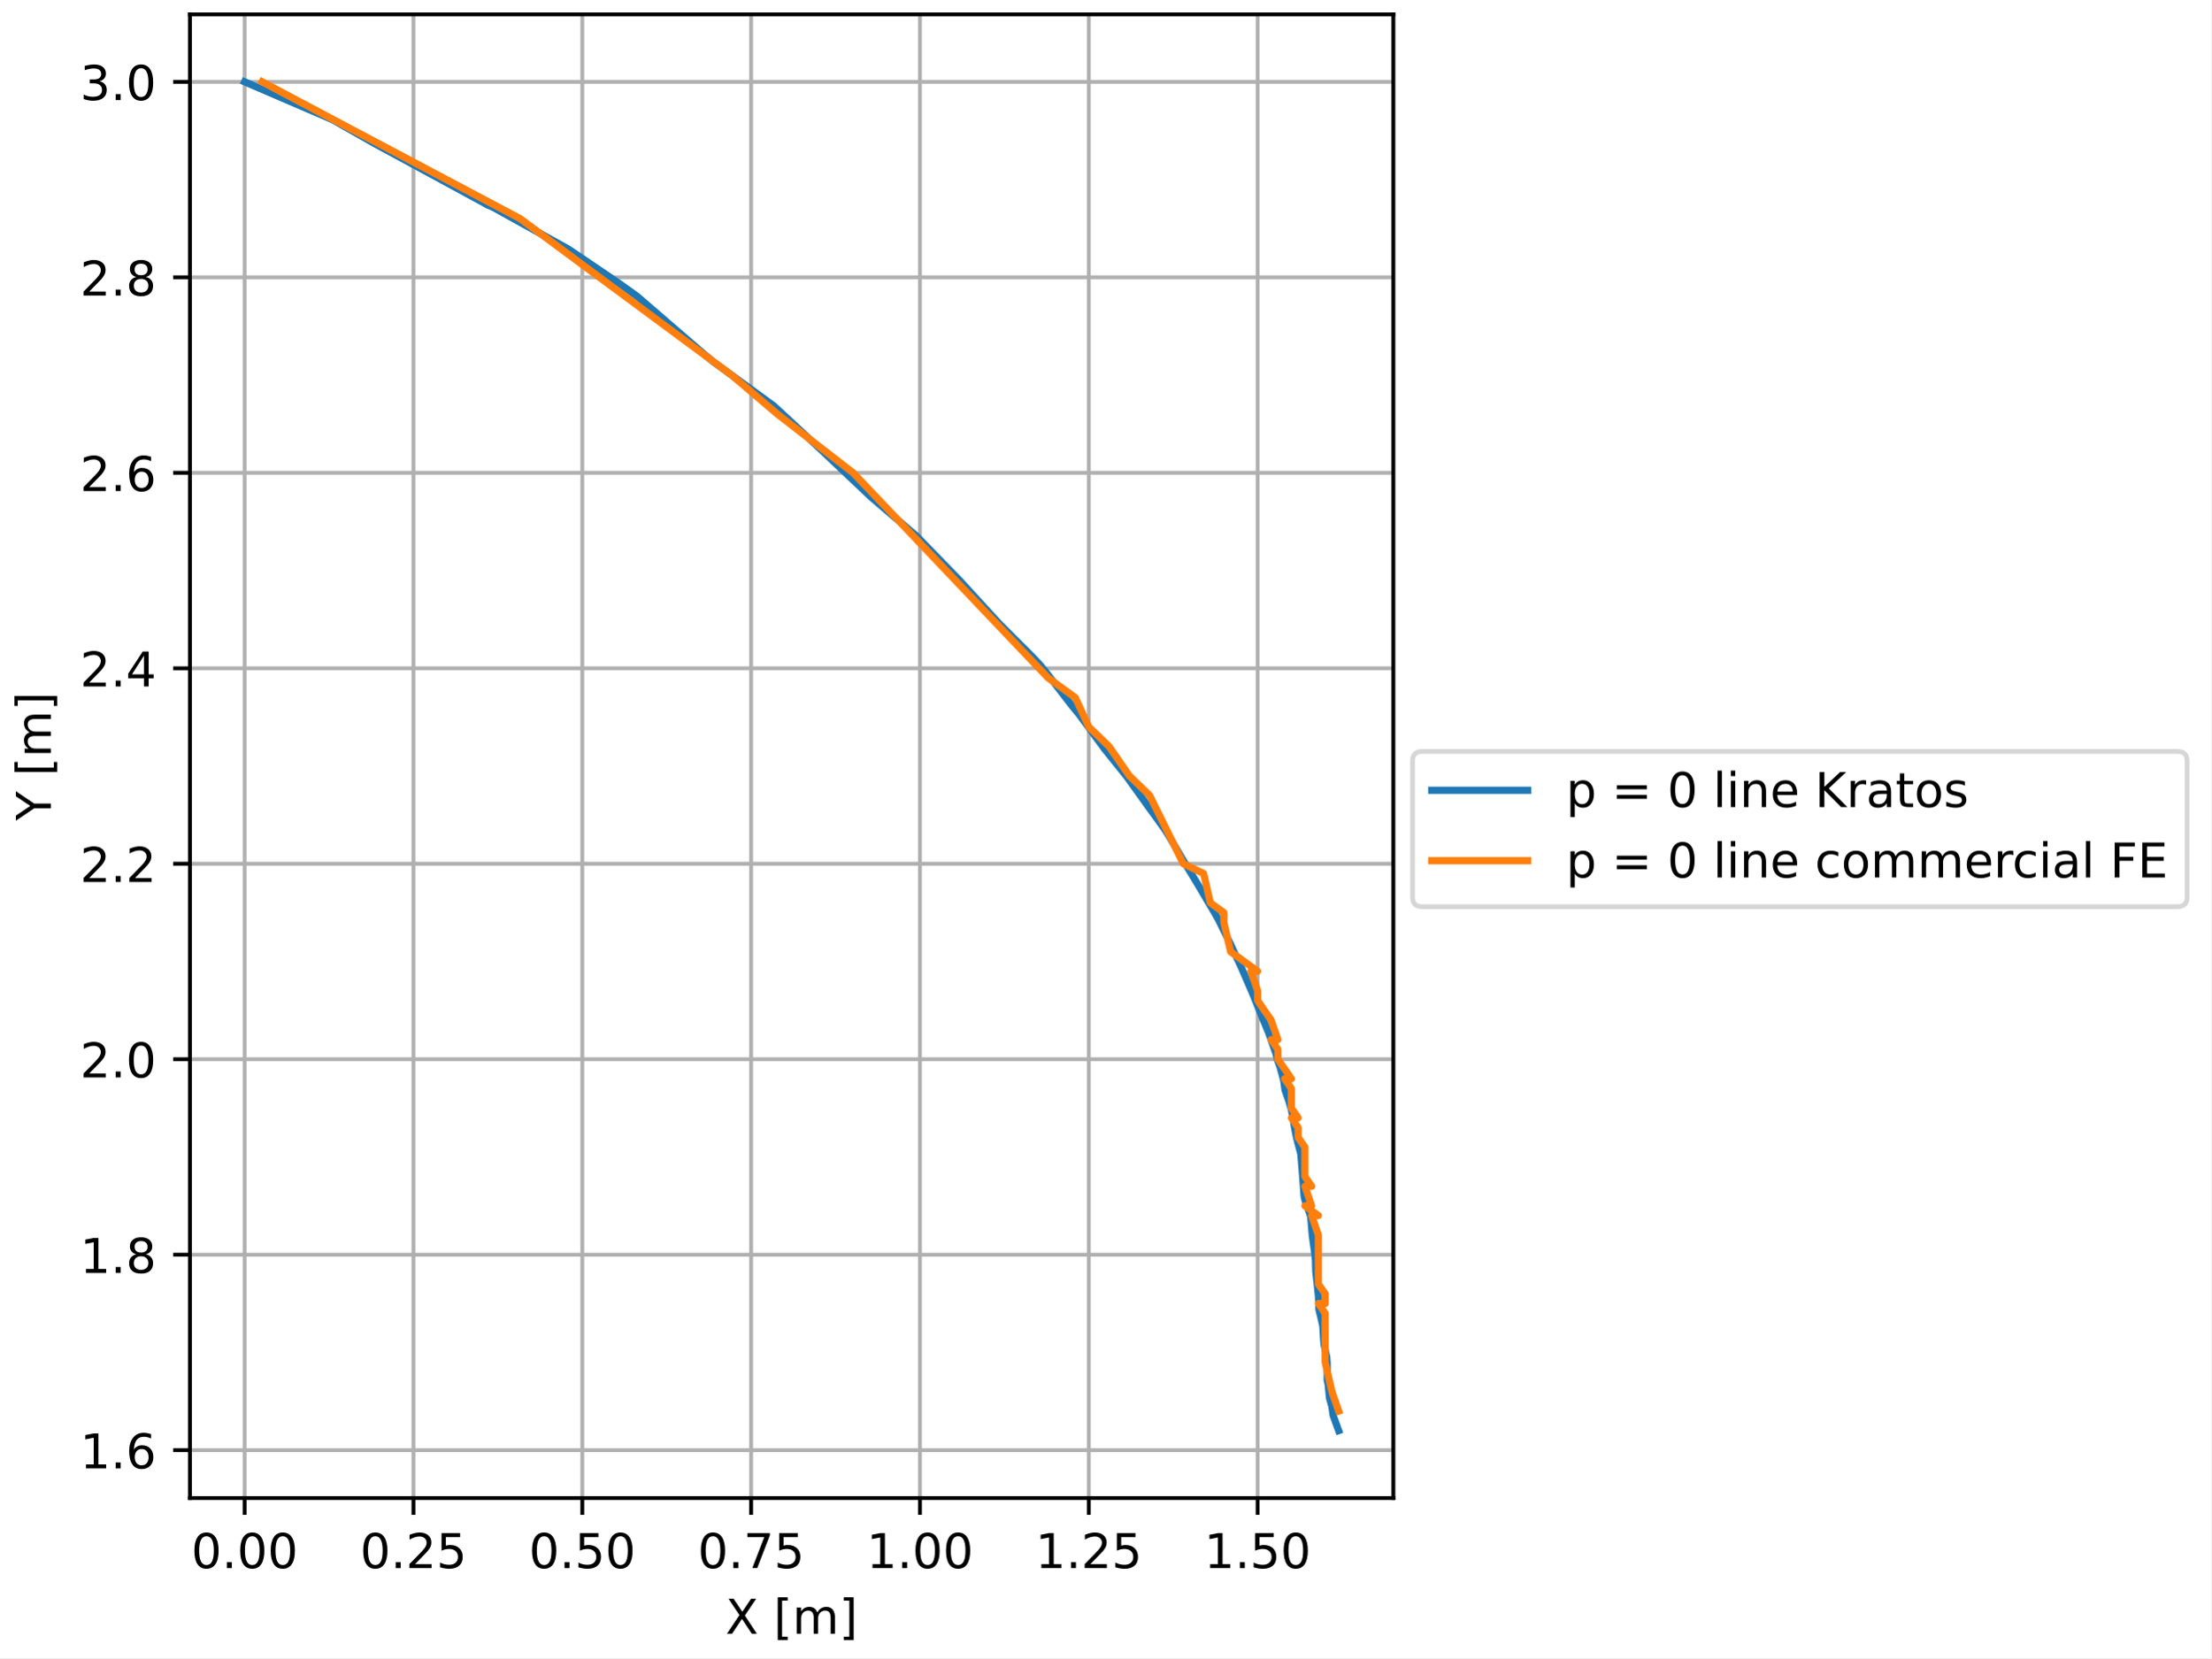
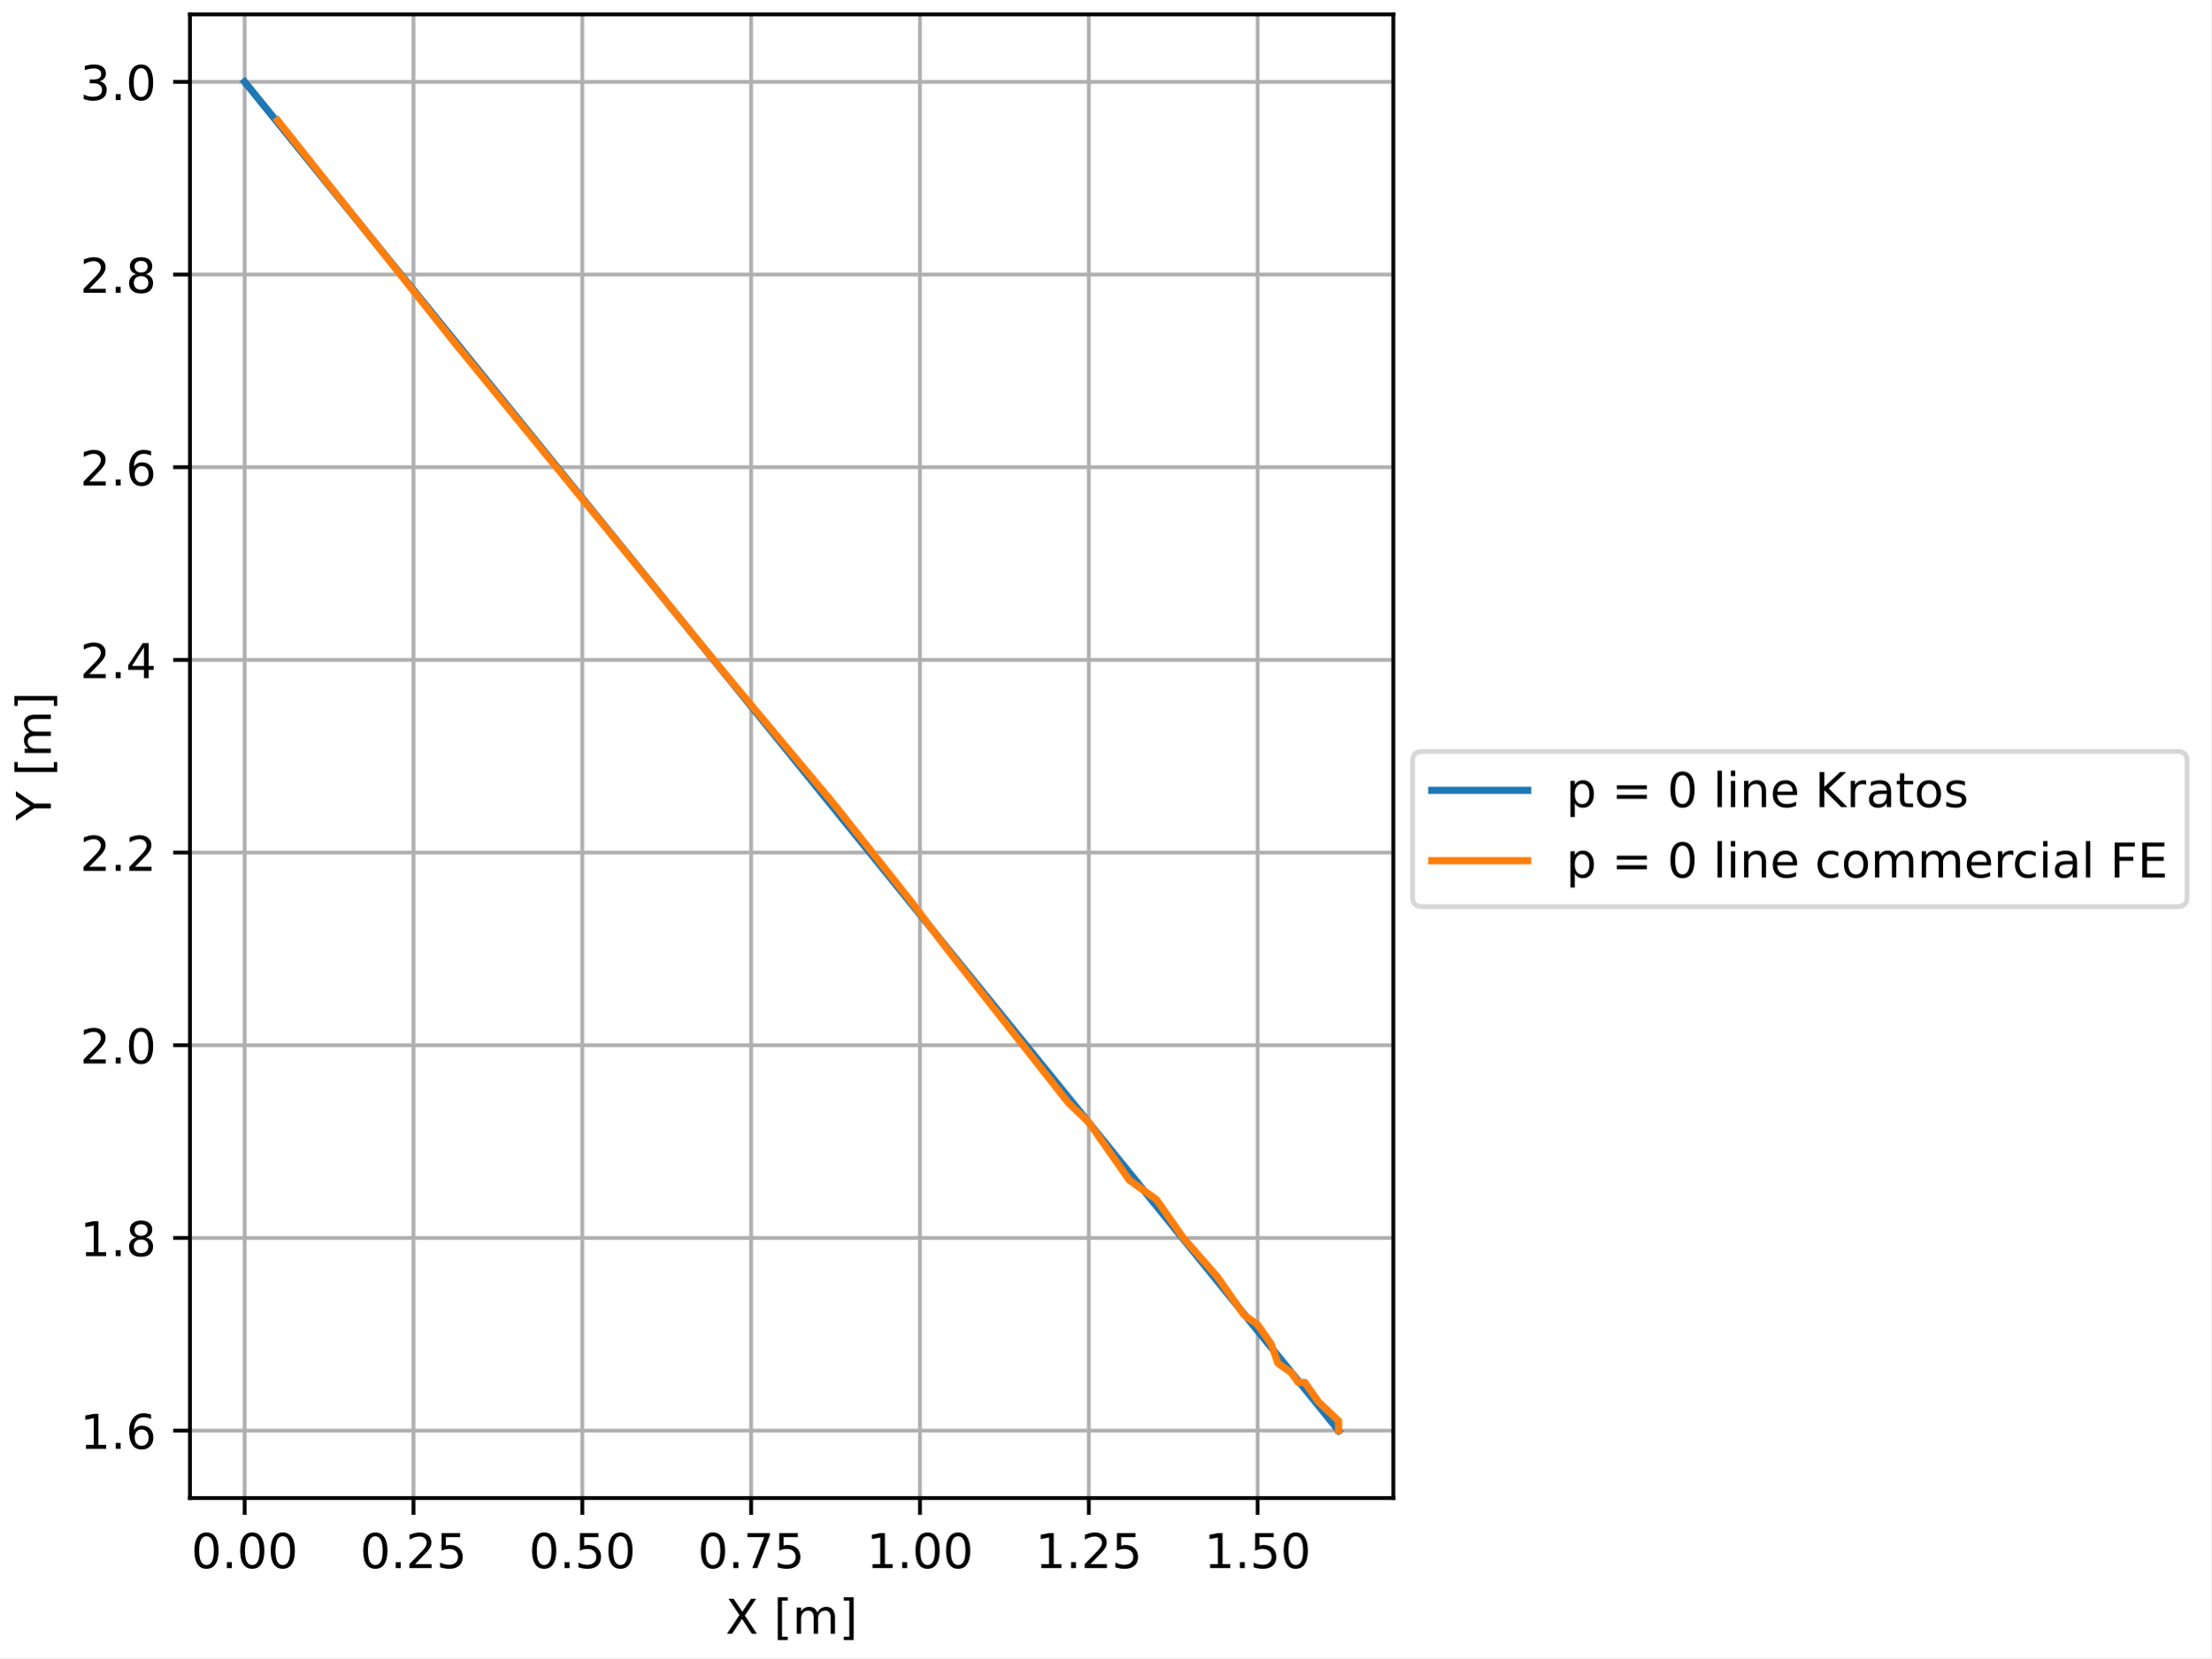
<svg xmlns="http://www.w3.org/2000/svg" xmlns:xlink="http://www.w3.org/1999/xlink" width="460.8pt" height="345.6pt" viewBox="0 0 460.8 345.6" version="1.1">
  <defs>
    <style type="text/css">*{stroke-linejoin: round; stroke-linecap: butt}</style>
  </defs>
  <g id="figure_1">
    <g id="patch_1">
      <path d="M 0 345.6  L 460.8 345.6  L 460.8 0  L 0 0  z " style="fill: #ffffff" />
    </g>
    <g id="axes_1">
      <g id="patch_2">
        <path d="M 39.581 312.244  L 290.381 312.244  L 290.381 3  L 39.581 3  z " style="fill: #ffffff" />
      </g>
      <g id="matplotlib.axis_1">
        <g id="xtick_1">
          <g id="line2d_1">
-             <path d="M 50.981 312.244  L 50.981 3  " clip-path="url(#p279cc8c32f)" style="fill: none; stroke: #b0b0b0; stroke-width: 0.8; stroke-linecap: square" />
+             <path d="M 50.981 312.244  L 50.981 3  " clip-path="url(#pe84c340051)" style="fill: none; stroke: #b0b0b0; stroke-width: 0.8; stroke-linecap: square" />
          </g>
          <g id="line2d_2">
            <defs>
-               <path id="m6acbc70304" d="M 0 0  L 0 3.5  " style="stroke: #000000; stroke-width: 0.8" />
+               <path id="mddf0a42ff0" d="M 0 0  L 0 3.5  " style="stroke: #000000; stroke-width: 0.8" />
            </defs>
            <g>
-               <use xlink:href="#m6acbc70304" x="50.981" y="312.244" style="stroke: #000000; stroke-width: 0.8" />
+               <use xlink:href="#mddf0a42ff0" x="50.981" y="312.244" style="stroke: #000000; stroke-width: 0.8" />
            </g>
          </g>
          <g id="text_1">
            <g transform="translate(39.84863 326.8419) scale(0.1 -0.1)">
              <defs>
                <path id="DejaVuSans-30" d="M 2034 4250  Q 1547 4250 1301 3770  Q 1056 3291 1056 2328  Q 1056 1369 1301 889  Q 1547 409 2034 409  Q 2525 409 2770 889  Q 3016 1369 3016 2328  Q 3016 3291 2770 3770  Q 2525 4250 2034 4250  z M 2034 4750  Q 2819 4750 3233 4129  Q 3647 3509 3647 2328  Q 3647 1150 3233 529  Q 2819 -91 2034 -91  Q 1250 -91 836 529  Q 422 1150 422 2328  Q 422 3509 836 4129  Q 1250 4750 2034 4750  z " transform="scale(0.015625)" />
                <path id="DejaVuSans-2e" d="M 684 794  L 1344 794  L 1344 0  L 684 0  L 684 794  z " transform="scale(0.015625)" />
              </defs>
              <use xlink:href="#DejaVuSans-30" />
              <use xlink:href="#DejaVuSans-2e" transform="translate(63.62305 0)" />
              <use xlink:href="#DejaVuSans-30" transform="translate(95.41016 0)" />
              <use xlink:href="#DejaVuSans-30" transform="translate(159.0332 0)" />
            </g>
          </g>
        </g>
        <g id="xtick_2">
          <g id="line2d_3">
-             <path d="M 86.166 312.244  L 86.166 3  " clip-path="url(#p279cc8c32f)" style="fill: none; stroke: #b0b0b0; stroke-width: 0.8; stroke-linecap: square" />
+             <path d="M 86.166 312.244  L 86.166 3  " clip-path="url(#pe84c340051)" style="fill: none; stroke: #b0b0b0; stroke-width: 0.8; stroke-linecap: square" />
          </g>
          <g id="line2d_4">
            <g>
-               <use xlink:href="#m6acbc70304" x="86.166" y="312.244" style="stroke: #000000; stroke-width: 0.8" />
+               <use xlink:href="#mddf0a42ff0" x="86.166" y="312.244" style="stroke: #000000; stroke-width: 0.8" />
            </g>
          </g>
          <g id="text_2">
            <g transform="translate(75.03368 326.8419) scale(0.1 -0.1)">
              <defs>
                <path id="DejaVuSans-32" d="M 1228 531  L 3431 531  L 3431 0  L 469 0  L 469 531  Q 828 903 1448 1529  Q 2069 2156 2228 2338  Q 2531 2678 2651 2914  Q 2772 3150 2772 3378  Q 2772 3750 2511 3984  Q 2250 4219 1831 4219  Q 1534 4219 1204 4116  Q 875 4013 500 3803  L 500 4441  Q 881 4594 1212 4672  Q 1544 4750 1819 4750  Q 2544 4750 2975 4387  Q 3406 4025 3406 3419  Q 3406 3131 3298 2873  Q 3191 2616 2906 2266  Q 2828 2175 2409 1742  Q 1991 1309 1228 531  z " transform="scale(0.015625)" />
                <path id="DejaVuSans-35" d="M 691 4666  L 3169 4666  L 3169 4134  L 1269 4134  L 1269 2991  Q 1406 3038 1543 3061  Q 1681 3084 1819 3084  Q 2600 3084 3056 2656  Q 3513 2228 3513 1497  Q 3513 744 3044 326  Q 2575 -91 1722 -91  Q 1428 -91 1123 -41  Q 819 9 494 109  L 494 744  Q 775 591 1075 516  Q 1375 441 1709 441  Q 2250 441 2565 725  Q 2881 1009 2881 1497  Q 2881 1984 2565 2268  Q 2250 2553 1709 2553  Q 1456 2553 1204 2497  Q 953 2441 691 2322  L 691 4666  z " transform="scale(0.015625)" />
              </defs>
              <use xlink:href="#DejaVuSans-30" />
              <use xlink:href="#DejaVuSans-2e" transform="translate(63.62305 0)" />
              <use xlink:href="#DejaVuSans-32" transform="translate(95.41016 0)" />
              <use xlink:href="#DejaVuSans-35" transform="translate(159.0332 0)" />
            </g>
          </g>
        </g>
        <g id="xtick_3">
          <g id="line2d_5">
-             <path d="M 121.352 312.244  L 121.352 3  " clip-path="url(#p279cc8c32f)" style="fill: none; stroke: #b0b0b0; stroke-width: 0.8; stroke-linecap: square" />
+             <path d="M 121.352 312.244  L 121.352 3  " clip-path="url(#pe84c340051)" style="fill: none; stroke: #b0b0b0; stroke-width: 0.8; stroke-linecap: square" />
          </g>
          <g id="line2d_6">
            <g>
-               <use xlink:href="#m6acbc70304" x="121.352" y="312.244" style="stroke: #000000; stroke-width: 0.8" />
+               <use xlink:href="#mddf0a42ff0" x="121.352" y="312.244" style="stroke: #000000; stroke-width: 0.8" />
            </g>
          </g>
          <g id="text_3">
            <g transform="translate(110.2187 326.8419) scale(0.1 -0.1)">
              <use xlink:href="#DejaVuSans-30" />
              <use xlink:href="#DejaVuSans-2e" transform="translate(63.62305 0)" />
              <use xlink:href="#DejaVuSans-35" transform="translate(95.41016 0)" />
              <use xlink:href="#DejaVuSans-30" transform="translate(159.0332 0)" />
            </g>
          </g>
        </g>
        <g id="xtick_4">
          <g id="line2d_7">
-             <path d="M 156.537 312.244  L 156.537 3  " clip-path="url(#p279cc8c32f)" style="fill: none; stroke: #b0b0b0; stroke-width: 0.8; stroke-linecap: square" />
+             <path d="M 156.537 312.244  L 156.537 3  " clip-path="url(#pe84c340051)" style="fill: none; stroke: #b0b0b0; stroke-width: 0.8; stroke-linecap: square" />
          </g>
          <g id="line2d_8">
            <g>
-               <use xlink:href="#m6acbc70304" x="156.537" y="312.244" style="stroke: #000000; stroke-width: 0.8" />
+               <use xlink:href="#mddf0a42ff0" x="156.537" y="312.244" style="stroke: #000000; stroke-width: 0.8" />
            </g>
          </g>
          <g id="text_4">
            <g transform="translate(145.4038 326.8419) scale(0.1 -0.1)">
              <defs>
                <path id="DejaVuSans-37" d="M 525 4666  L 3525 4666  L 3525 4397  L 1831 0  L 1172 0  L 2766 4134  L 525 4134  L 525 4666  z " transform="scale(0.015625)" />
              </defs>
              <use xlink:href="#DejaVuSans-30" />
              <use xlink:href="#DejaVuSans-2e" transform="translate(63.62305 0)" />
              <use xlink:href="#DejaVuSans-37" transform="translate(95.41016 0)" />
              <use xlink:href="#DejaVuSans-35" transform="translate(159.0332 0)" />
            </g>
          </g>
        </g>
        <g id="xtick_5">
          <g id="line2d_9">
-             <path d="M 191.722 312.244  L 191.722 3  " clip-path="url(#p279cc8c32f)" style="fill: none; stroke: #b0b0b0; stroke-width: 0.8; stroke-linecap: square" />
+             <path d="M 191.722 312.244  L 191.722 3  " clip-path="url(#pe84c340051)" style="fill: none; stroke: #b0b0b0; stroke-width: 0.8; stroke-linecap: square" />
          </g>
          <g id="line2d_10">
            <g>
-               <use xlink:href="#m6acbc70304" x="191.722" y="312.244" style="stroke: #000000; stroke-width: 0.8" />
+               <use xlink:href="#mddf0a42ff0" x="191.722" y="312.244" style="stroke: #000000; stroke-width: 0.8" />
            </g>
          </g>
          <g id="text_5">
            <g transform="translate(180.5888 326.8419) scale(0.1 -0.1)">
              <defs>
                <path id="DejaVuSans-31" d="M 794 531  L 1825 531  L 1825 4091  L 703 3866  L 703 4441  L 1819 4666  L 2450 4666  L 2450 531  L 3481 531  L 3481 0  L 794 0  L 794 531  z " transform="scale(0.015625)" />
              </defs>
              <use xlink:href="#DejaVuSans-31" />
              <use xlink:href="#DejaVuSans-2e" transform="translate(63.62305 0)" />
              <use xlink:href="#DejaVuSans-30" transform="translate(95.41016 0)" />
              <use xlink:href="#DejaVuSans-30" transform="translate(159.0332 0)" />
            </g>
          </g>
        </g>
        <g id="xtick_6">
          <g id="line2d_11">
-             <path d="M 226.907 312.244  L 226.907 3  " clip-path="url(#p279cc8c32f)" style="fill: none; stroke: #b0b0b0; stroke-width: 0.8; stroke-linecap: square" />
+             <path d="M 226.907 312.244  L 226.907 3  " clip-path="url(#pe84c340051)" style="fill: none; stroke: #b0b0b0; stroke-width: 0.8; stroke-linecap: square" />
          </g>
          <g id="line2d_12">
            <g>
-               <use xlink:href="#m6acbc70304" x="226.907" y="312.244" style="stroke: #000000; stroke-width: 0.8" />
+               <use xlink:href="#mddf0a42ff0" x="226.907" y="312.244" style="stroke: #000000; stroke-width: 0.8" />
            </g>
          </g>
          <g id="text_6">
            <g transform="translate(215.7739 326.8419) scale(0.1 -0.1)">
              <use xlink:href="#DejaVuSans-31" />
              <use xlink:href="#DejaVuSans-2e" transform="translate(63.62305 0)" />
              <use xlink:href="#DejaVuSans-32" transform="translate(95.41016 0)" />
              <use xlink:href="#DejaVuSans-35" transform="translate(159.0332 0)" />
            </g>
          </g>
        </g>
        <g id="xtick_7">
          <g id="line2d_13">
-             <path d="M 262.092 312.244  L 262.092 3  " clip-path="url(#p279cc8c32f)" style="fill: none; stroke: #b0b0b0; stroke-width: 0.8; stroke-linecap: square" />
+             <path d="M 262.092 312.244  L 262.092 3  " clip-path="url(#pe84c340051)" style="fill: none; stroke: #b0b0b0; stroke-width: 0.8; stroke-linecap: square" />
          </g>
          <g id="line2d_14">
            <g>
-               <use xlink:href="#m6acbc70304" x="262.092" y="312.244" style="stroke: #000000; stroke-width: 0.8" />
+               <use xlink:href="#mddf0a42ff0" x="262.092" y="312.244" style="stroke: #000000; stroke-width: 0.8" />
            </g>
          </g>
          <g id="text_7">
            <g transform="translate(250.9589 326.8419) scale(0.1 -0.1)">
              <use xlink:href="#DejaVuSans-31" />
              <use xlink:href="#DejaVuSans-2e" transform="translate(63.62305 0)" />
              <use xlink:href="#DejaVuSans-35" transform="translate(95.41016 0)" />
              <use xlink:href="#DejaVuSans-30" transform="translate(159.0332 0)" />
            </g>
          </g>
        </g>
        <g id="text_8">
          <g transform="translate(151.1951 340.5201) scale(0.1 -0.1)">
            <defs>
              <path id="DejaVuSans-58" d="M 403 4666  L 1081 4666  L 2241 2931  L 3406 4666  L 4084 4666  L 2584 2425  L 4184 0  L 3506 0  L 2194 1984  L 872 0  L 191 0  L 1856 2491  L 403 4666  z " transform="scale(0.015625)" />
              <path id="DejaVuSans-20" transform="scale(0.015625)" />
              <path id="DejaVuSans-5b" d="M 550 4863  L 1875 4863  L 1875 4416  L 1125 4416  L 1125 -397  L 1875 -397  L 1875 -844  L 550 -844  L 550 4863  z " transform="scale(0.015625)" />
              <path id="DejaVuSans-6d" d="M 3328 2828  Q 3544 3216 3844 3400  Q 4144 3584 4550 3584  Q 5097 3584 5394 3201  Q 5691 2819 5691 2113  L 5691 0  L 5113 0  L 5113 2094  Q 5113 2597 4934 2840  Q 4756 3084 4391 3084  Q 3944 3084 3684 2787  Q 3425 2491 3425 1978  L 3425 0  L 2847 0  L 2847 2094  Q 2847 2600 2669 2842  Q 2491 3084 2119 3084  Q 1678 3084 1418 2786  Q 1159 2488 1159 1978  L 1159 0  L 581 0  L 581 3500  L 1159 3500  L 1159 2956  Q 1356 3278 1631 3431  Q 1906 3584 2284 3584  Q 2666 3584 2933 3390  Q 3200 3197 3328 2828  z " transform="scale(0.015625)" />
              <path id="DejaVuSans-5d" d="M 1947 4863  L 1947 -844  L 622 -844  L 622 -397  L 1369 -397  L 1369 4416  L 622 4416  L 622 4863  L 1947 4863  z " transform="scale(0.015625)" />
            </defs>
            <use xlink:href="#DejaVuSans-58" />
            <use xlink:href="#DejaVuSans-20" transform="translate(68.50586 0)" />
            <use xlink:href="#DejaVuSans-5b" transform="translate(100.293 0)" />
            <use xlink:href="#DejaVuSans-6d" transform="translate(139.3066 0)" />
            <use xlink:href="#DejaVuSans-5d" transform="translate(236.7188 0)" />
          </g>
        </g>
      </g>
      <g id="matplotlib.axis_2">
        <g id="ytick_1">
          <g id="line2d_15">
-             <path d="M 39.581 302.261  L 290.381 302.261  " clip-path="url(#p279cc8c32f)" style="fill: none; stroke: #b0b0b0; stroke-width: 0.8; stroke-linecap: square" />
+             <path d="M 39.581 298.187  L 290.381 298.187  " clip-path="url(#pe84c340051)" style="fill: none; stroke: #b0b0b0; stroke-width: 0.8; stroke-linecap: square" />
          </g>
          <g id="line2d_16">
            <defs>
-               <path id="m7be0aeed21" d="M 0 0  L -3.5 0  " style="stroke: #000000; stroke-width: 0.8" />
+               <path id="m24a25c5a6b" d="M 0 0  L -3.5 0  " style="stroke: #000000; stroke-width: 0.8" />
            </defs>
            <g>
-               <use xlink:href="#m7be0aeed21" x="39.581" y="302.261" style="stroke: #000000; stroke-width: 0.8" />
+               <use xlink:href="#m24a25c5a6b" x="39.581" y="298.187" style="stroke: #000000; stroke-width: 0.8" />
            </g>
          </g>
          <g id="text_9">
-             <g transform="translate(16.67836 306.0606) scale(0.1 -0.1)">
+             <g transform="translate(16.67836 301.9862) scale(0.1 -0.1)">
              <defs>
                <path id="DejaVuSans-36" d="M 2113 2584  Q 1688 2584 1439 2293  Q 1191 2003 1191 1497  Q 1191 994 1439 701  Q 1688 409 2113 409  Q 2538 409 2786 701  Q 3034 994 3034 1497  Q 3034 2003 2786 2293  Q 2538 2584 2113 2584  z M 3366 4563  L 3366 3988  Q 3128 4100 2886 4159  Q 2644 4219 2406 4219  Q 1781 4219 1451 3797  Q 1122 3375 1075 2522  Q 1259 2794 1537 2939  Q 1816 3084 2150 3084  Q 2853 3084 3261 2657  Q 3669 2231 3669 1497  Q 3669 778 3244 343  Q 2819 -91 2113 -91  Q 1303 -91 875 529  Q 447 1150 447 2328  Q 447 3434 972 4092  Q 1497 4750 2381 4750  Q 2619 4750 2861 4703  Q 3103 4656 3366 4563  z " transform="scale(0.015625)" />
              </defs>
              <use xlink:href="#DejaVuSans-31" />
              <use xlink:href="#DejaVuSans-2e" transform="translate(63.62305 0)" />
              <use xlink:href="#DejaVuSans-36" transform="translate(95.41016 0)" />
            </g>
          </g>
        </g>
        <g id="ytick_2">
          <g id="line2d_17">
-             <path d="M 39.581 261.518  L 290.381 261.518  " clip-path="url(#p279cc8c32f)" style="fill: none; stroke: #b0b0b0; stroke-width: 0.8; stroke-linecap: square" />
+             <path d="M 39.581 258.026  L 290.381 258.026  " clip-path="url(#pe84c340051)" style="fill: none; stroke: #b0b0b0; stroke-width: 0.8; stroke-linecap: square" />
          </g>
          <g id="line2d_18">
            <g>
-               <use xlink:href="#m7be0aeed21" x="39.581" y="261.518" style="stroke: #000000; stroke-width: 0.8" />
+               <use xlink:href="#m24a25c5a6b" x="39.581" y="258.026" style="stroke: #000000; stroke-width: 0.8" />
            </g>
          </g>
          <g id="text_10">
-             <g transform="translate(16.67836 265.3171) scale(0.1 -0.1)">
+             <g transform="translate(16.67836 261.8248) scale(0.1 -0.1)">
              <defs>
                <path id="DejaVuSans-38" d="M 2034 2216  Q 1584 2216 1326 1975  Q 1069 1734 1069 1313  Q 1069 891 1326 650  Q 1584 409 2034 409  Q 2484 409 2743 651  Q 3003 894 3003 1313  Q 3003 1734 2745 1975  Q 2488 2216 2034 2216  z M 1403 2484  Q 997 2584 770 2862  Q 544 3141 544 3541  Q 544 4100 942 4425  Q 1341 4750 2034 4750  Q 2731 4750 3128 4425  Q 3525 4100 3525 3541  Q 3525 3141 3298 2862  Q 3072 2584 2669 2484  Q 3125 2378 3379 2068  Q 3634 1759 3634 1313  Q 3634 634 3220 271  Q 2806 -91 2034 -91  Q 1263 -91 848 271  Q 434 634 434 1313  Q 434 1759 690 2068  Q 947 2378 1403 2484  z M 1172 3481  Q 1172 3119 1398 2916  Q 1625 2713 2034 2713  Q 2441 2713 2670 2916  Q 2900 3119 2900 3481  Q 2900 3844 2670 4047  Q 2441 4250 2034 4250  Q 1625 4250 1398 4047  Q 1172 3844 1172 3481  z " transform="scale(0.015625)" />
              </defs>
              <use xlink:href="#DejaVuSans-31" />
              <use xlink:href="#DejaVuSans-2e" transform="translate(63.62305 0)" />
              <use xlink:href="#DejaVuSans-38" transform="translate(95.41016 0)" />
            </g>
          </g>
        </g>
        <g id="ytick_3">
          <g id="line2d_19">
-             <path d="M 39.581 220.774  L 290.381 220.774  " clip-path="url(#p279cc8c32f)" style="fill: none; stroke: #b0b0b0; stroke-width: 0.8; stroke-linecap: square" />
+             <path d="M 39.581 217.864  L 290.381 217.864  " clip-path="url(#pe84c340051)" style="fill: none; stroke: #b0b0b0; stroke-width: 0.8; stroke-linecap: square" />
          </g>
          <g id="line2d_20">
            <g>
-               <use xlink:href="#m7be0aeed21" x="39.581" y="220.774" style="stroke: #000000; stroke-width: 0.8" />
+               <use xlink:href="#m24a25c5a6b" x="39.581" y="217.864" style="stroke: #000000; stroke-width: 0.8" />
            </g>
          </g>
          <g id="text_11">
-             <g transform="translate(16.67836 224.5735) scale(0.1 -0.1)">
+             <g transform="translate(16.67836 221.6633) scale(0.1 -0.1)">
              <use xlink:href="#DejaVuSans-32" />
              <use xlink:href="#DejaVuSans-2e" transform="translate(63.62305 0)" />
              <use xlink:href="#DejaVuSans-30" transform="translate(95.41016 0)" />
            </g>
          </g>
        </g>
        <g id="ytick_4">
          <g id="line2d_21">
-             <path d="M 39.581 180.031  L 290.381 180.031  " clip-path="url(#p279cc8c32f)" style="fill: none; stroke: #b0b0b0; stroke-width: 0.8; stroke-linecap: square" />
+             <path d="M 39.581 177.703  L 290.381 177.703  " clip-path="url(#pe84c340051)" style="fill: none; stroke: #b0b0b0; stroke-width: 0.8; stroke-linecap: square" />
          </g>
          <g id="line2d_22">
            <g>
-               <use xlink:href="#m7be0aeed21" x="39.581" y="180.031" style="stroke: #000000; stroke-width: 0.8" />
+               <use xlink:href="#m24a25c5a6b" x="39.581" y="177.703" style="stroke: #000000; stroke-width: 0.8" />
            </g>
          </g>
          <g id="text_12">
-             <g transform="translate(16.67836 183.83) scale(0.1 -0.1)">
+             <g transform="translate(16.67836 181.5018) scale(0.1 -0.1)">
              <use xlink:href="#DejaVuSans-32" />
              <use xlink:href="#DejaVuSans-2e" transform="translate(63.62305 0)" />
              <use xlink:href="#DejaVuSans-32" transform="translate(95.41016 0)" />
            </g>
          </g>
        </g>
        <g id="ytick_5">
          <g id="line2d_23">
-             <path d="M 39.581 139.287  L 290.381 139.287  " clip-path="url(#p279cc8c32f)" style="fill: none; stroke: #b0b0b0; stroke-width: 0.8; stroke-linecap: square" />
+             <path d="M 39.581 137.541  L 290.381 137.541  " clip-path="url(#pe84c340051)" style="fill: none; stroke: #b0b0b0; stroke-width: 0.8; stroke-linecap: square" />
          </g>
          <g id="line2d_24">
            <g>
-               <use xlink:href="#m7be0aeed21" x="39.581" y="139.287" style="stroke: #000000; stroke-width: 0.8" />
+               <use xlink:href="#m24a25c5a6b" x="39.581" y="137.541" style="stroke: #000000; stroke-width: 0.8" />
            </g>
          </g>
          <g id="text_13">
-             <g transform="translate(16.67836 143.0865) scale(0.1 -0.1)">
+             <g transform="translate(16.67836 141.3404) scale(0.1 -0.1)">
              <defs>
                <path id="DejaVuSans-34" d="M 2419 4116  L 825 1625  L 2419 1625  L 2419 4116  z M 2253 4666  L 3047 4666  L 3047 1625  L 3713 1625  L 3713 1100  L 3047 1100  L 3047 0  L 2419 0  L 2419 1100  L 313 1100  L 313 1709  L 2253 4666  z " transform="scale(0.015625)" />
              </defs>
              <use xlink:href="#DejaVuSans-32" />
              <use xlink:href="#DejaVuSans-2e" transform="translate(63.62305 0)" />
              <use xlink:href="#DejaVuSans-34" transform="translate(95.41016 0)" />
            </g>
          </g>
        </g>
        <g id="ytick_6">
          <g id="line2d_25">
-             <path d="M 39.581 98.544  L 290.381 98.544  " clip-path="url(#p279cc8c32f)" style="fill: none; stroke: #b0b0b0; stroke-width: 0.8; stroke-linecap: square" />
+             <path d="M 39.581 97.38  L 290.381 97.38  " clip-path="url(#pe84c340051)" style="fill: none; stroke: #b0b0b0; stroke-width: 0.8; stroke-linecap: square" />
          </g>
          <g id="line2d_26">
            <g>
-               <use xlink:href="#m7be0aeed21" x="39.581" y="98.544" style="stroke: #000000; stroke-width: 0.8" />
+               <use xlink:href="#m24a25c5a6b" x="39.581" y="97.38" style="stroke: #000000; stroke-width: 0.8" />
            </g>
          </g>
          <g id="text_14">
-             <g transform="translate(16.67836 102.343) scale(0.1 -0.1)">
+             <g transform="translate(16.67836 101.1789) scale(0.1 -0.1)">
              <use xlink:href="#DejaVuSans-32" />
              <use xlink:href="#DejaVuSans-2e" transform="translate(63.62305 0)" />
              <use xlink:href="#DejaVuSans-36" transform="translate(95.41016 0)" />
            </g>
          </g>
        </g>
        <g id="ytick_7">
          <g id="line2d_27">
-             <path d="M 39.581 57.8  L 290.381 57.8  " clip-path="url(#p279cc8c32f)" style="fill: none; stroke: #b0b0b0; stroke-width: 0.8; stroke-linecap: square" />
+             <path d="M 39.581 57.218  L 290.381 57.218  " clip-path="url(#pe84c340051)" style="fill: none; stroke: #b0b0b0; stroke-width: 0.8; stroke-linecap: square" />
          </g>
          <g id="line2d_28">
            <g>
-               <use xlink:href="#m7be0aeed21" x="39.581" y="57.8" style="stroke: #000000; stroke-width: 0.8" />
+               <use xlink:href="#m24a25c5a6b" x="39.581" y="57.218" style="stroke: #000000; stroke-width: 0.8" />
            </g>
          </g>
          <g id="text_15">
-             <g transform="translate(16.67836 61.59949) scale(0.1 -0.1)">
+             <g transform="translate(16.67836 61.01743) scale(0.1 -0.1)">
              <use xlink:href="#DejaVuSans-32" />
              <use xlink:href="#DejaVuSans-2e" transform="translate(63.62305 0)" />
              <use xlink:href="#DejaVuSans-38" transform="translate(95.41016 0)" />
            </g>
          </g>
        </g>
        <g id="ytick_8">
          <g id="line2d_29">
-             <path d="M 39.581 17.057  L 290.381 17.057  " clip-path="url(#p279cc8c32f)" style="fill: none; stroke: #b0b0b0; stroke-width: 0.8; stroke-linecap: square" />
+             <path d="M 39.581 17.057  L 290.381 17.057  " clip-path="url(#pe84c340051)" style="fill: none; stroke: #b0b0b0; stroke-width: 0.8; stroke-linecap: square" />
          </g>
          <g id="line2d_30">
            <g>
-               <use xlink:href="#m7be0aeed21" x="39.581" y="17.057" style="stroke: #000000; stroke-width: 0.8" />
+               <use xlink:href="#m24a25c5a6b" x="39.581" y="17.057" style="stroke: #000000; stroke-width: 0.8" />
            </g>
          </g>
          <g id="text_16">
            <g transform="translate(16.67836 20.85597) scale(0.1 -0.1)">
              <defs>
                <path id="DejaVuSans-33" d="M 2597 2516  Q 3050 2419 3304 2112  Q 3559 1806 3559 1356  Q 3559 666 3084 287  Q 2609 -91 1734 -91  Q 1441 -91 1130 -33  Q 819 25 488 141  L 488 750  Q 750 597 1062 519  Q 1375 441 1716 441  Q 2309 441 2620 675  Q 2931 909 2931 1356  Q 2931 1769 2642 2001  Q 2353 2234 1838 2234  L 1294 2234  L 1294 2753  L 1863 2753  Q 2328 2753 2575 2939  Q 2822 3125 2822 3475  Q 2822 3834 2567 4026  Q 2313 4219 1838 4219  Q 1578 4219 1281 4162  Q 984 4106 628 3988  L 628 4550  Q 988 4650 1302 4700  Q 1616 4750 1894 4750  Q 2613 4750 3031 4423  Q 3450 4097 3450 3541  Q 3450 3153 3228 2886  Q 3006 2619 2597 2516  z " transform="scale(0.015625)" />
              </defs>
              <use xlink:href="#DejaVuSans-33" />
              <use xlink:href="#DejaVuSans-2e" transform="translate(63.62305 0)" />
              <use xlink:href="#DejaVuSans-30" transform="translate(95.41016 0)" />
            </g>
          </g>
        </g>
        <g id="text_17">
          <g transform="translate(10.59868 171.0367) rotate(-90) scale(0.1 -0.1)">
            <defs>
              <path id="DejaVuSans-59" d="M -13 4666  L 666 4666  L 1959 2747  L 3244 4666  L 3922 4666  L 2272 2222  L 2272 0  L 1638 0  L 1638 2222  L -13 4666  z " transform="scale(0.015625)" />
            </defs>
            <use xlink:href="#DejaVuSans-59" />
            <use xlink:href="#DejaVuSans-20" transform="translate(61.08398 0)" />
            <use xlink:href="#DejaVuSans-5b" transform="translate(92.87109 0)" />
            <use xlink:href="#DejaVuSans-6d" transform="translate(131.8848 0)" />
            <use xlink:href="#DejaVuSans-5d" transform="translate(229.2969 0)" />
          </g>
        </g>
      </g>
      <g id="line2d_31">
-         <path d="M 50.981 17.057  L 50.981 17.057  L 69.297 24.941  L 78.11 29.947  L 86.267 34.363  L 100.367 42.023  L 101.572 42.705  L 102.758 43.205  L 118.472 51.926  L 128.818 58.928  L 132.721 61.715  L 146.824 73.895  L 148.813 75.515  L 161.222 84.568  L 161.573 84.885  L 171.41 94.019  L 181.471 103.543  L 181.508 103.577  L 181.548 103.614  L 190.999 111.723  L 199.421 120.392  L 199.847 120.824  L 200.237 121.255  L 208.185 129.937  L 214.927 136.673  L 216.627 138.448  L 218.019 140.14  L 223.328 147.003  L 224.849 148.855  L 230.218 156.137  L 231.463 157.686  L 234.763 161.786  L 238.804 167.41  L 239.178 167.948  L 240.473 169.711  L 242.659 172.749  L 242.994 173.267  L 243.627 174.286  L 246.728 179.56  L 249.614 184.305  L 250.826 186.372  L 253.119 190.236  L 253.79 191.422  L 253.983 191.779  L 256.477 196.849  L 256.985 197.987  L 258.734 201.716  L 258.993 202.329  L 260.846 206.6  L 260.885 206.698  L 261.091 207.175  L 262.623 210.964  L 262.886 211.64  L 264.388 215.275  L 265.859 219.458  L 266.185 220.627  L 266.288 221.087  L 266.751 222.353  L 267.52 225.16  L 267.785 227.16  L 268.622 229.55  L 269.149 231.381  L 269.95 235.897  L 270.22 237.186  L 271.077 240.463  L 271.099 240.59  L 271.442 244.801  L 271.664 247.696  L 271.781 249.359  L 271.995 250.281  L 273.105 253.398  L 273.179 253.854  L 273.491 257.593  L 273.975 261.046  L 274.024 261.373  L 274.134 262.627  L 274.207 265.106  L 274.251 265.45  L 274.645 268.93  L 274.77 270.177  L 274.873 272.927  L 275.329 274.834  L 275.673 276.387  L 275.849 279.325  L 275.941 280.309  L 276.496 282.859  L 276.57 283.867  L 276.593 284.007  L 276.593 287.675  L 276.789 288.535  L 277.071 291.407  L 277.558 293.137  L 277.833 295.028  L 278.981 298.187  L 278.981 298.187  L 278.981 298.187  " clip-path="url(#p279cc8c32f)" style="fill: none; stroke: #1f77b4; stroke-width: 1.5; stroke-linecap: square" />
+         <path d="M 50.981 17.057  L 50.981 17.057  L 50.981 17.057  L 68.87 39.114  L 69.215 39.539  L 81.551 54.75  L 83.989 57.756  L 97.998 75.029  L 98.224 75.309  L 99.623 77.033  L 110.36 90.273  L 112.07 92.381  L 125.683 109.166  L 125.919 109.457  L 128.948 113.192  L 139.933 126.737  L 140.777 127.778  L 143.899 131.627  L 150.18 139.372  L 151.572 141.089  L 159.095 150.364  L 161.757 153.647  L 162.425 154.47  L 169.547 163.252  L 170.665 164.631  L 170.757 164.744  L 170.909 164.931  L 177.426 172.967  L 183.629 180.615  L 184.04 181.122  L 184.497 181.686  L 191.138 189.874  L 197.388 197.581  L 198.256 198.651  L 199.25 199.877  L 204.857 206.79  L 209.38 212.368  L 211.5 214.981  L 214.356 218.503  L 218.178 223.216  L 221.072 226.784  L 224.938 231.551  L 228.449 235.88  L 230.485 238.391  L 232.641 241.049  L 236.555 245.875  L 240.558 250.811  L 240.929 251.268  L 241.929 252.502  L 245.519 256.928  L 247.251 259.063  L 249.122 261.37  L 252.646 265.716  L 252.873 265.995  L 253.006 266.16  L 256.893 270.952  L 259.364 273.999  L 260.836 275.814  L 262.24 277.545  L 264.16 279.913  L 265.849 281.995  L 267.398 283.905  L 268.397 285.137  L 269.622 286.648  L 270.431 287.646  L 272.075 289.672  L 272.806 290.574  L 273.618 291.575  L 275.003 293.282  L 276.409 295.017  L 276.992 295.735  L 278.981 298.187  L 278.981 298.187  L 278.981 298.187  " clip-path="url(#pe84c340051)" style="fill: none; stroke: #1f77b4; stroke-width: 1.5; stroke-linecap: square" />
      </g>
      <g id="line2d_32">
-         <path d="M 278.981 294.113  L 277.573 290.038  L 276.166 283.927  L 276.166 279.852  L 276.166 277.815  L 276.166 273.741  L 274.758 271.704  L 276.166 271.704  L 276.166 269.667  L 274.758 267.629  L 274.758 263.555  L 274.758 259.481  L 274.758 259.481  L 274.758 257.443  L 274.758 257.443  L 273.351 253.369  L 273.351 253.369  L 274.758 253.369  L 271.944 251.332  L 273.351 251.332  L 271.944 247.258  L 273.351 247.258  L 271.944 245.22  L 271.944 241.146  L 271.944 239.109  L 271.944 239.109  L 270.536 237.072  L 270.536 237.072  L 270.536 235.035  L 269.129 232.997  L 270.536 232.997  L 269.129 230.96  L 269.129 228.923  L 269.129 228.923  L 269.129 226.886  L 269.129 226.886  L 267.721 224.849  L 267.721 224.849  L 269.129 224.849  L 267.721 222.811  L 266.314 220.774  L 266.314 218.737  L 264.907 216.7  L 266.314 216.7  L 264.907 212.626  L 263.499 210.588  L 262.092 208.551  L 262.092 206.514  L 260.684 202.44  L 262.092 202.44  L 256.462 198.365  L 255.055 192.254  L 255.055 190.217  L 252.24 188.18  L 250.833 182.068  L 246.61 180.031  L 239.573 165.771  L 235.351 161.696  L 231.129 155.585  L 226.907 151.51  L 224.092 145.399  L 218.462 141.324  L 177.788 98.544  L 162.025 86.321  L 152.455 78.172  L 108.403 45.577  L 54.627 17.057  " clip-path="url(#p279cc8c32f)" style="fill: none; stroke: #ff7f0e; stroke-width: 1.5; stroke-linecap: square" />
+         <path d="M 278.981 298.187  L 278.981 296.179  L 274.758 292.163  L 271.944 288.147  L 270.536 288.147  L 269.129 286.139  L 266.314 284.13  L 264.907 280.114  L 262.092 276.098  L 259.277 274.09  L 257.87 272.082  L 256.462 270.074  L 253.647 266.058  L 246.61 258.026  L 240.981 249.993  L 235.351 245.977  L 226.907 233.929  L 222.684 229.913  L 197.351 197.783  L 189.751 187.743  L 173.848 167.662  L 152.033 141.557  L 94.611 71.275  L 57.85 25.089  " clip-path="url(#pe84c340051)" style="fill: none; stroke: #ff7f0e; stroke-width: 1.5; stroke-linecap: square" />
      </g>
      <g id="patch_3">
        <path d="M 39.581 312.244  L 39.581 3  " style="fill: none; stroke: #000000; stroke-width: 0.8; stroke-linejoin: miter; stroke-linecap: square" />
      </g>
      <g id="patch_4">
        <path d="M 290.381 312.244  L 290.381 3  " style="fill: none; stroke: #000000; stroke-width: 0.8; stroke-linejoin: miter; stroke-linecap: square" />
      </g>
      <g id="patch_5">
        <path d="M 39.581 312.244  L 290.381 312.244  " style="fill: none; stroke: #000000; stroke-width: 0.8; stroke-linejoin: miter; stroke-linecap: square" />
      </g>
      <g id="patch_6">
        <path d="M 39.581 3  L 290.381 3  " style="fill: none; stroke: #000000; stroke-width: 0.8; stroke-linejoin: miter; stroke-linecap: square" />
      </g>
    </g>
    <g id="legend_1">
      <g id="patch_7">
        <path d="M 296.381 188.978  L 453.8 188.978  Q 455.8 188.978 455.8 186.978  L 455.8 158.622  Q 455.8 156.622 453.8 156.622  L 296.381 156.622  Q 294.381 156.622 294.381 158.622  L 294.381 186.978  Q 294.381 188.978 296.381 188.978  z " style="fill: #ffffff; opacity: 0.8; stroke: #cccccc; stroke-linejoin: miter" />
      </g>
      <g id="line2d_33">
        <path d="M 298.381 164.72  L 308.381 164.72  L 318.381 164.72  " style="fill: none; stroke: #1f77b4; stroke-width: 1.5; stroke-linecap: square" />
      </g>
      <g id="text_18">
        <g transform="translate(326.3813 168.2203) scale(0.1 -0.1)">
          <defs>
            <path id="DejaVuSans-70" d="M 1159 525  L 1159 -1331  L 581 -1331  L 581 3500  L 1159 3500  L 1159 2969  Q 1341 3281 1617 3432  Q 1894 3584 2278 3584  Q 2916 3584 3314 3078  Q 3713 2572 3713 1747  Q 3713 922 3314 415  Q 2916 -91 2278 -91  Q 1894 -91 1617 61  Q 1341 213 1159 525  z M 3116 1747  Q 3116 2381 2855 2742  Q 2594 3103 2138 3103  Q 1681 3103 1420 2742  Q 1159 2381 1159 1747  Q 1159 1113 1420 752  Q 1681 391 2138 391  Q 2594 391 2855 752  Q 3116 1113 3116 1747  z " transform="scale(0.015625)" />
            <path id="DejaVuSans-3d" d="M 678 2906  L 4684 2906  L 4684 2381  L 678 2381  L 678 2906  z M 678 1631  L 4684 1631  L 4684 1100  L 678 1100  L 678 1631  z " transform="scale(0.015625)" />
            <path id="DejaVuSans-6c" d="M 603 4863  L 1178 4863  L 1178 0  L 603 0  L 603 4863  z " transform="scale(0.015625)" />
            <path id="DejaVuSans-69" d="M 603 3500  L 1178 3500  L 1178 0  L 603 0  L 603 3500  z M 603 4863  L 1178 4863  L 1178 4134  L 603 4134  L 603 4863  z " transform="scale(0.015625)" />
            <path id="DejaVuSans-6e" d="M 3513 2113  L 3513 0  L 2938 0  L 2938 2094  Q 2938 2591 2744 2837  Q 2550 3084 2163 3084  Q 1697 3084 1428 2787  Q 1159 2491 1159 1978  L 1159 0  L 581 0  L 581 3500  L 1159 3500  L 1159 2956  Q 1366 3272 1645 3428  Q 1925 3584 2291 3584  Q 2894 3584 3203 3211  Q 3513 2838 3513 2113  z " transform="scale(0.015625)" />
            <path id="DejaVuSans-65" d="M 3597 1894  L 3597 1613  L 953 1613  Q 991 1019 1311 708  Q 1631 397 2203 397  Q 2534 397 2845 478  Q 3156 559 3463 722  L 3463 178  Q 3153 47 2828 -22  Q 2503 -91 2169 -91  Q 1331 -91 842 396  Q 353 884 353 1716  Q 353 2575 817 3079  Q 1281 3584 2069 3584  Q 2775 3584 3186 3129  Q 3597 2675 3597 1894  z M 3022 2063  Q 3016 2534 2758 2815  Q 2500 3097 2075 3097  Q 1594 3097 1305 2825  Q 1016 2553 972 2059  L 3022 2063  z " transform="scale(0.015625)" />
            <path id="DejaVuSans-4b" d="M 628 4666  L 1259 4666  L 1259 2694  L 3353 4666  L 4166 4666  L 1850 2491  L 4331 0  L 3500 0  L 1259 2247  L 1259 0  L 628 0  L 628 4666  z " transform="scale(0.015625)" />
            <path id="DejaVuSans-72" d="M 2631 2963  Q 2534 3019 2420 3045  Q 2306 3072 2169 3072  Q 1681 3072 1420 2755  Q 1159 2438 1159 1844  L 1159 0  L 581 0  L 581 3500  L 1159 3500  L 1159 2956  Q 1341 3275 1631 3429  Q 1922 3584 2338 3584  Q 2397 3584 2469 3576  Q 2541 3569 2628 3553  L 2631 2963  z " transform="scale(0.015625)" />
            <path id="DejaVuSans-61" d="M 2194 1759  Q 1497 1759 1228 1600  Q 959 1441 959 1056  Q 959 750 1161 570  Q 1363 391 1709 391  Q 2188 391 2477 730  Q 2766 1069 2766 1631  L 2766 1759  L 2194 1759  z M 3341 1997  L 3341 0  L 2766 0  L 2766 531  Q 2569 213 2275 61  Q 1981 -91 1556 -91  Q 1019 -91 701 211  Q 384 513 384 1019  Q 384 1609 779 1909  Q 1175 2209 1959 2209  L 2766 2209  L 2766 2266  Q 2766 2663 2505 2880  Q 2244 3097 1772 3097  Q 1472 3097 1187 3025  Q 903 2953 641 2809  L 641 3341  Q 956 3463 1253 3523  Q 1550 3584 1831 3584  Q 2591 3584 2966 3190  Q 3341 2797 3341 1997  z " transform="scale(0.015625)" />
            <path id="DejaVuSans-74" d="M 1172 4494  L 1172 3500  L 2356 3500  L 2356 3053  L 1172 3053  L 1172 1153  Q 1172 725 1289 603  Q 1406 481 1766 481  L 2356 481  L 2356 0  L 1766 0  Q 1100 0 847 248  Q 594 497 594 1153  L 594 3053  L 172 3053  L 172 3500  L 594 3500  L 594 4494  L 1172 4494  z " transform="scale(0.015625)" />
            <path id="DejaVuSans-6f" d="M 1959 3097  Q 1497 3097 1228 2736  Q 959 2375 959 1747  Q 959 1119 1226 758  Q 1494 397 1959 397  Q 2419 397 2687 759  Q 2956 1122 2956 1747  Q 2956 2369 2687 2733  Q 2419 3097 1959 3097  z M 1959 3584  Q 2709 3584 3137 3096  Q 3566 2609 3566 1747  Q 3566 888 3137 398  Q 2709 -91 1959 -91  Q 1206 -91 779 398  Q 353 888 353 1747  Q 353 2609 779 3096  Q 1206 3584 1959 3584  z " transform="scale(0.015625)" />
            <path id="DejaVuSans-73" d="M 2834 3397  L 2834 2853  Q 2591 2978 2328 3040  Q 2066 3103 1784 3103  Q 1356 3103 1142 2972  Q 928 2841 928 2578  Q 928 2378 1081 2264  Q 1234 2150 1697 2047  L 1894 2003  Q 2506 1872 2764 1633  Q 3022 1394 3022 966  Q 3022 478 2636 193  Q 2250 -91 1575 -91  Q 1294 -91 989 -36  Q 684 19 347 128  L 347 722  Q 666 556 975 473  Q 1284 391 1588 391  Q 1994 391 2212 530  Q 2431 669 2431 922  Q 2431 1156 2273 1281  Q 2116 1406 1581 1522  L 1381 1569  Q 847 1681 609 1914  Q 372 2147 372 2553  Q 372 3047 722 3315  Q 1072 3584 1716 3584  Q 2034 3584 2315 3537  Q 2597 3491 2834 3397  z " transform="scale(0.015625)" />
          </defs>
          <use xlink:href="#DejaVuSans-70" />
          <use xlink:href="#DejaVuSans-20" transform="translate(63.47656 0)" />
          <use xlink:href="#DejaVuSans-3d" transform="translate(95.26367 0)" />
          <use xlink:href="#DejaVuSans-20" transform="translate(179.0527 0)" />
          <use xlink:href="#DejaVuSans-30" transform="translate(210.8398 0)" />
          <use xlink:href="#DejaVuSans-20" transform="translate(274.4629 0)" />
          <use xlink:href="#DejaVuSans-6c" transform="translate(306.25 0)" />
          <use xlink:href="#DejaVuSans-69" transform="translate(334.0332 0)" />
          <use xlink:href="#DejaVuSans-6e" transform="translate(361.8164 0)" />
          <use xlink:href="#DejaVuSans-65" transform="translate(425.1953 0)" />
          <use xlink:href="#DejaVuSans-20" transform="translate(486.7188 0)" />
          <use xlink:href="#DejaVuSans-4b" transform="translate(518.5059 0)" />
          <use xlink:href="#DejaVuSans-72" transform="translate(584.082 0)" />
          <use xlink:href="#DejaVuSans-61" transform="translate(625.1953 0)" />
          <use xlink:href="#DejaVuSans-74" transform="translate(686.4746 0)" />
          <use xlink:href="#DejaVuSans-6f" transform="translate(725.6836 0)" />
          <use xlink:href="#DejaVuSans-73" transform="translate(786.8652 0)" />
        </g>
      </g>
      <g id="line2d_34">
        <path d="M 298.381 179.398  L 308.381 179.398  L 318.381 179.398  " style="fill: none; stroke: #ff7f0e; stroke-width: 1.5; stroke-linecap: square" />
      </g>
      <g id="text_19">
        <g transform="translate(326.3813 182.8984) scale(0.1 -0.1)">
          <defs>
            <path id="DejaVuSans-63" d="M 3122 3366  L 3122 2828  Q 2878 2963 2633 3030  Q 2388 3097 2138 3097  Q 1578 3097 1268 2742  Q 959 2388 959 1747  Q 959 1106 1268 751  Q 1578 397 2138 397  Q 2388 397 2633 464  Q 2878 531 3122 666  L 3122 134  Q 2881 22 2623 -34  Q 2366 -91 2075 -91  Q 1284 -91 818 406  Q 353 903 353 1747  Q 353 2603 823 3093  Q 1294 3584 2113 3584  Q 2378 3584 2631 3529  Q 2884 3475 3122 3366  z " transform="scale(0.015625)" />
            <path id="DejaVuSans-46" d="M 628 4666  L 3309 4666  L 3309 4134  L 1259 4134  L 1259 2759  L 3109 2759  L 3109 2228  L 1259 2228  L 1259 0  L 628 0  L 628 4666  z " transform="scale(0.015625)" />
            <path id="DejaVuSans-45" d="M 628 4666  L 3578 4666  L 3578 4134  L 1259 4134  L 1259 2753  L 3481 2753  L 3481 2222  L 1259 2222  L 1259 531  L 3634 531  L 3634 0  L 628 0  L 628 4666  z " transform="scale(0.015625)" />
          </defs>
          <use xlink:href="#DejaVuSans-70" />
          <use xlink:href="#DejaVuSans-20" transform="translate(63.47656 0)" />
          <use xlink:href="#DejaVuSans-3d" transform="translate(95.26367 0)" />
          <use xlink:href="#DejaVuSans-20" transform="translate(179.0527 0)" />
          <use xlink:href="#DejaVuSans-30" transform="translate(210.8398 0)" />
          <use xlink:href="#DejaVuSans-20" transform="translate(274.4629 0)" />
          <use xlink:href="#DejaVuSans-6c" transform="translate(306.25 0)" />
          <use xlink:href="#DejaVuSans-69" transform="translate(334.0332 0)" />
          <use xlink:href="#DejaVuSans-6e" transform="translate(361.8164 0)" />
          <use xlink:href="#DejaVuSans-65" transform="translate(425.1953 0)" />
          <use xlink:href="#DejaVuSans-20" transform="translate(486.7188 0)" />
          <use xlink:href="#DejaVuSans-63" transform="translate(518.5059 0)" />
          <use xlink:href="#DejaVuSans-6f" transform="translate(573.4863 0)" />
          <use xlink:href="#DejaVuSans-6d" transform="translate(634.668 0)" />
          <use xlink:href="#DejaVuSans-6d" transform="translate(732.0801 0)" />
          <use xlink:href="#DejaVuSans-65" transform="translate(829.4922 0)" />
          <use xlink:href="#DejaVuSans-72" transform="translate(891.0156 0)" />
          <use xlink:href="#DejaVuSans-63" transform="translate(929.8789 0)" />
          <use xlink:href="#DejaVuSans-69" transform="translate(984.8594 0)" />
          <use xlink:href="#DejaVuSans-61" transform="translate(1012.643 0)" />
          <use xlink:href="#DejaVuSans-6c" transform="translate(1073.922 0)" />
          <use xlink:href="#DejaVuSans-20" transform="translate(1101.705 0)" />
          <use xlink:href="#DejaVuSans-46" transform="translate(1133.492 0)" />
          <use xlink:href="#DejaVuSans-45" transform="translate(1191.012 0)" />
        </g>
      </g>
    </g>
  </g>
  <defs>
-     <clipPath id="p279cc8c32f">
+     <clipPath id="pe84c340051">
      <rect x="39.581" y="3" width="250.799" height="309.243" />
    </clipPath>
  </defs>
</svg>
